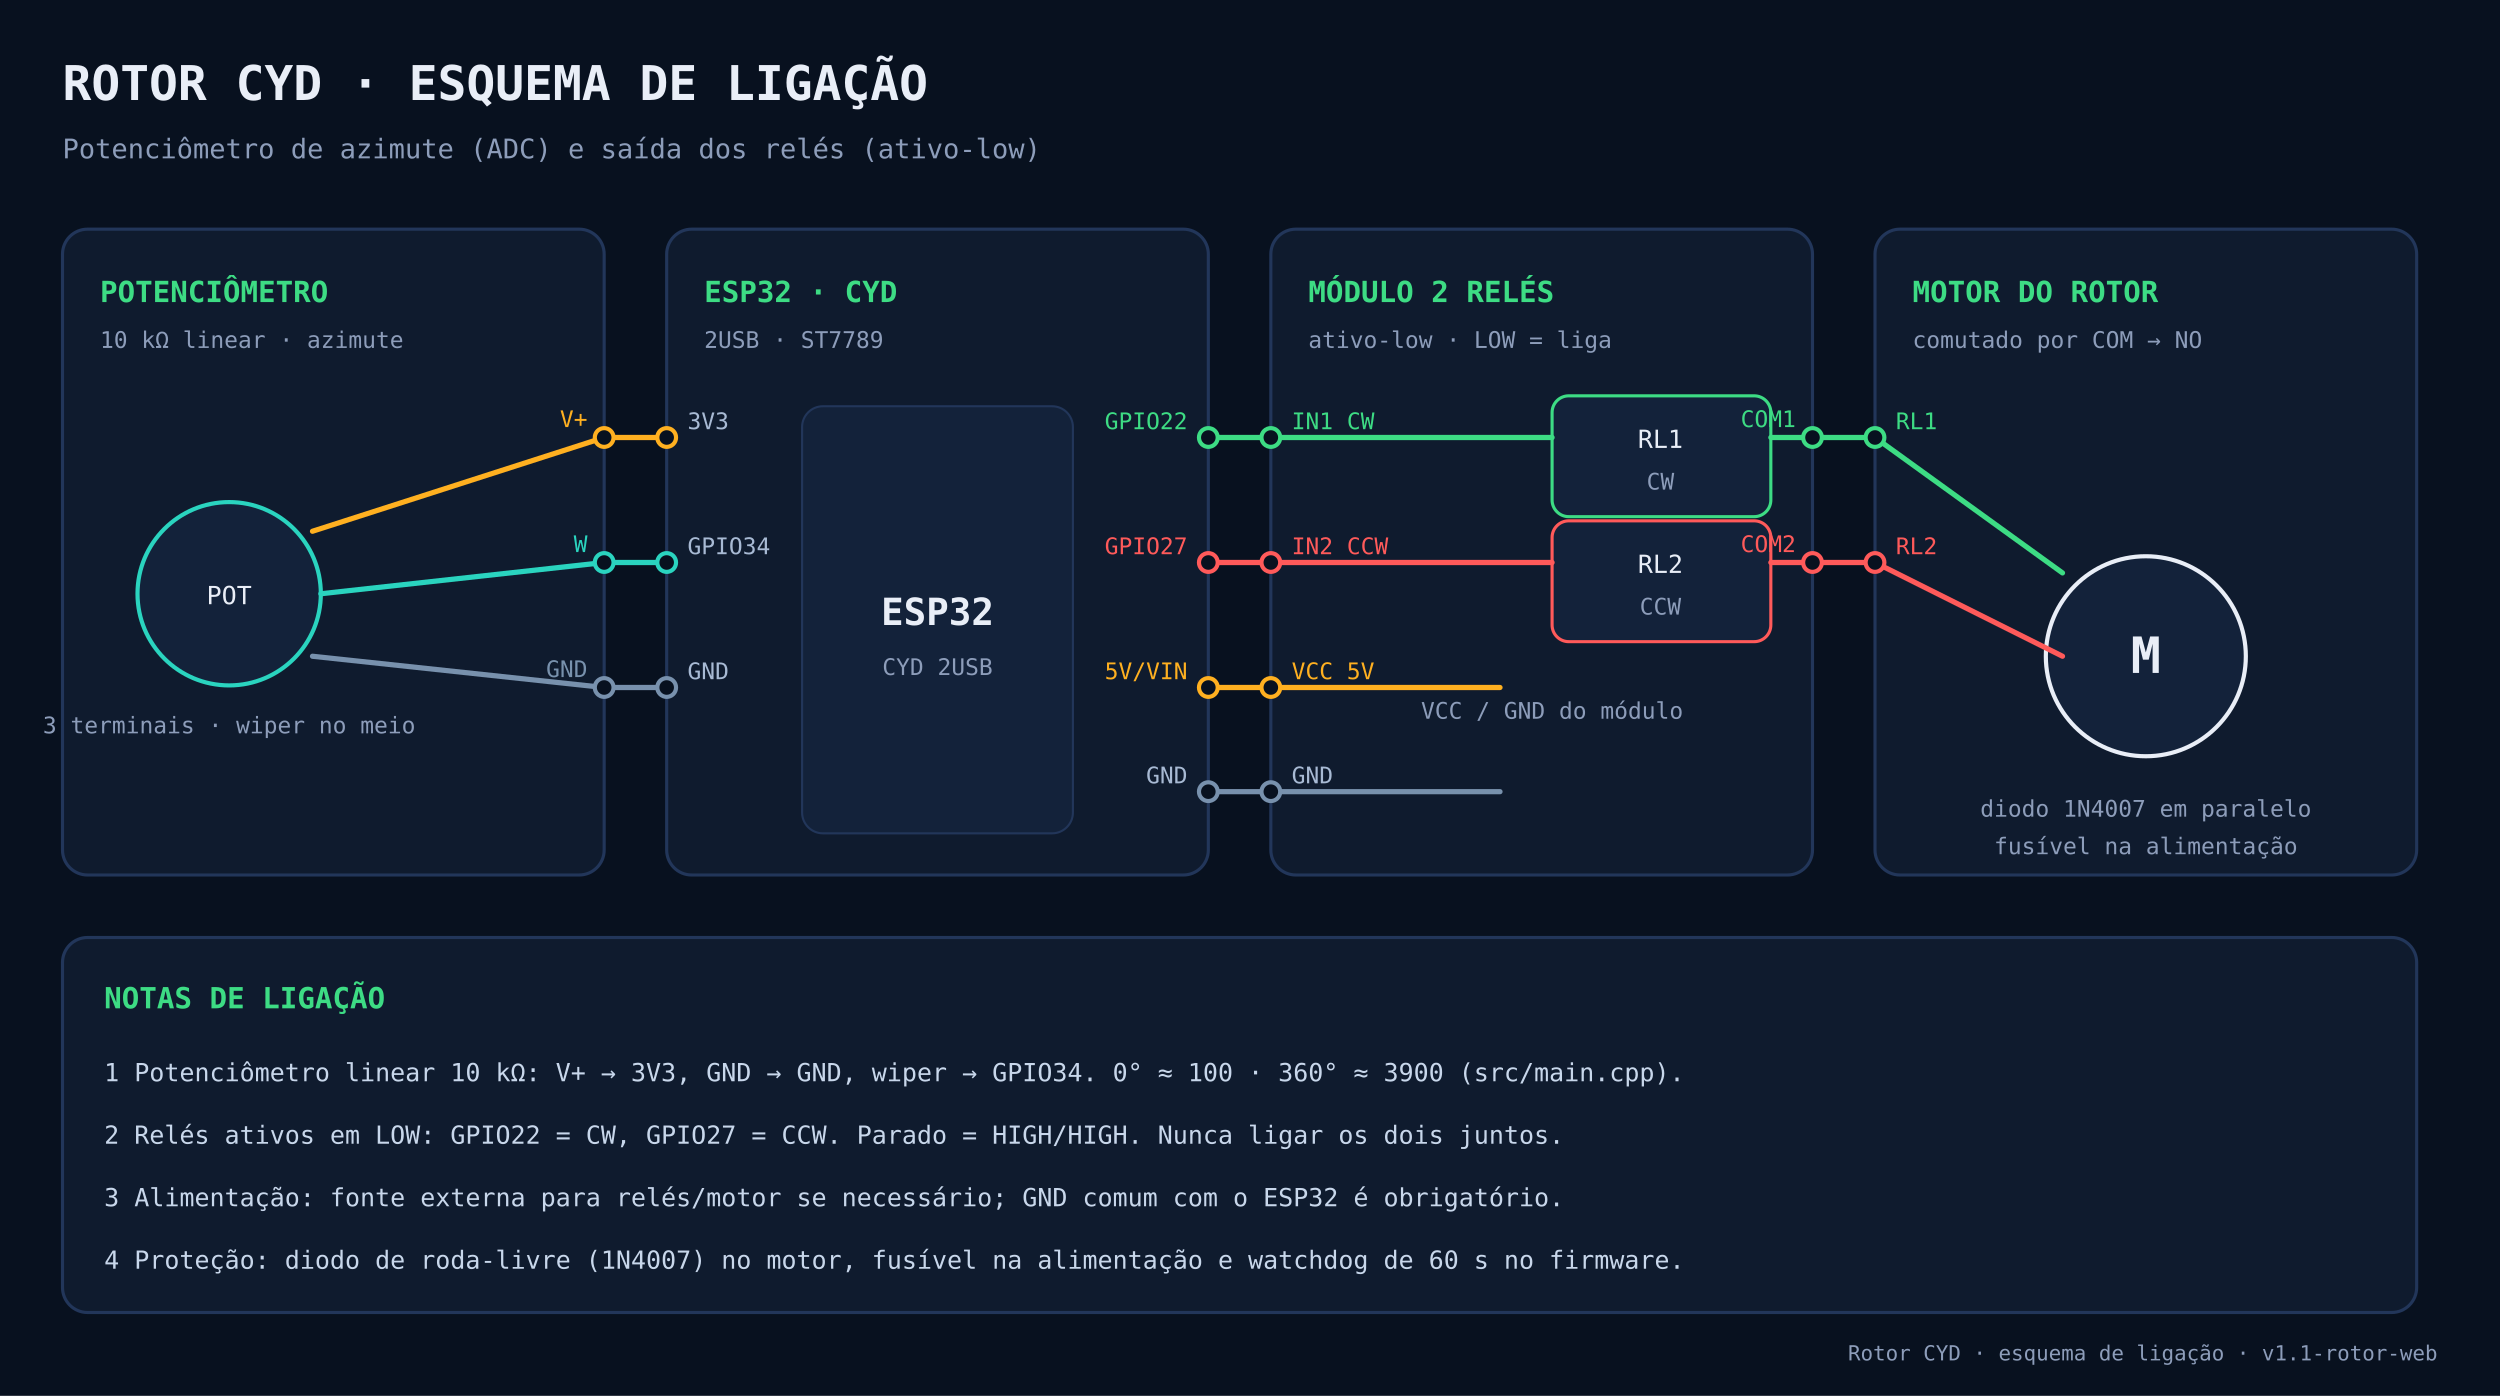
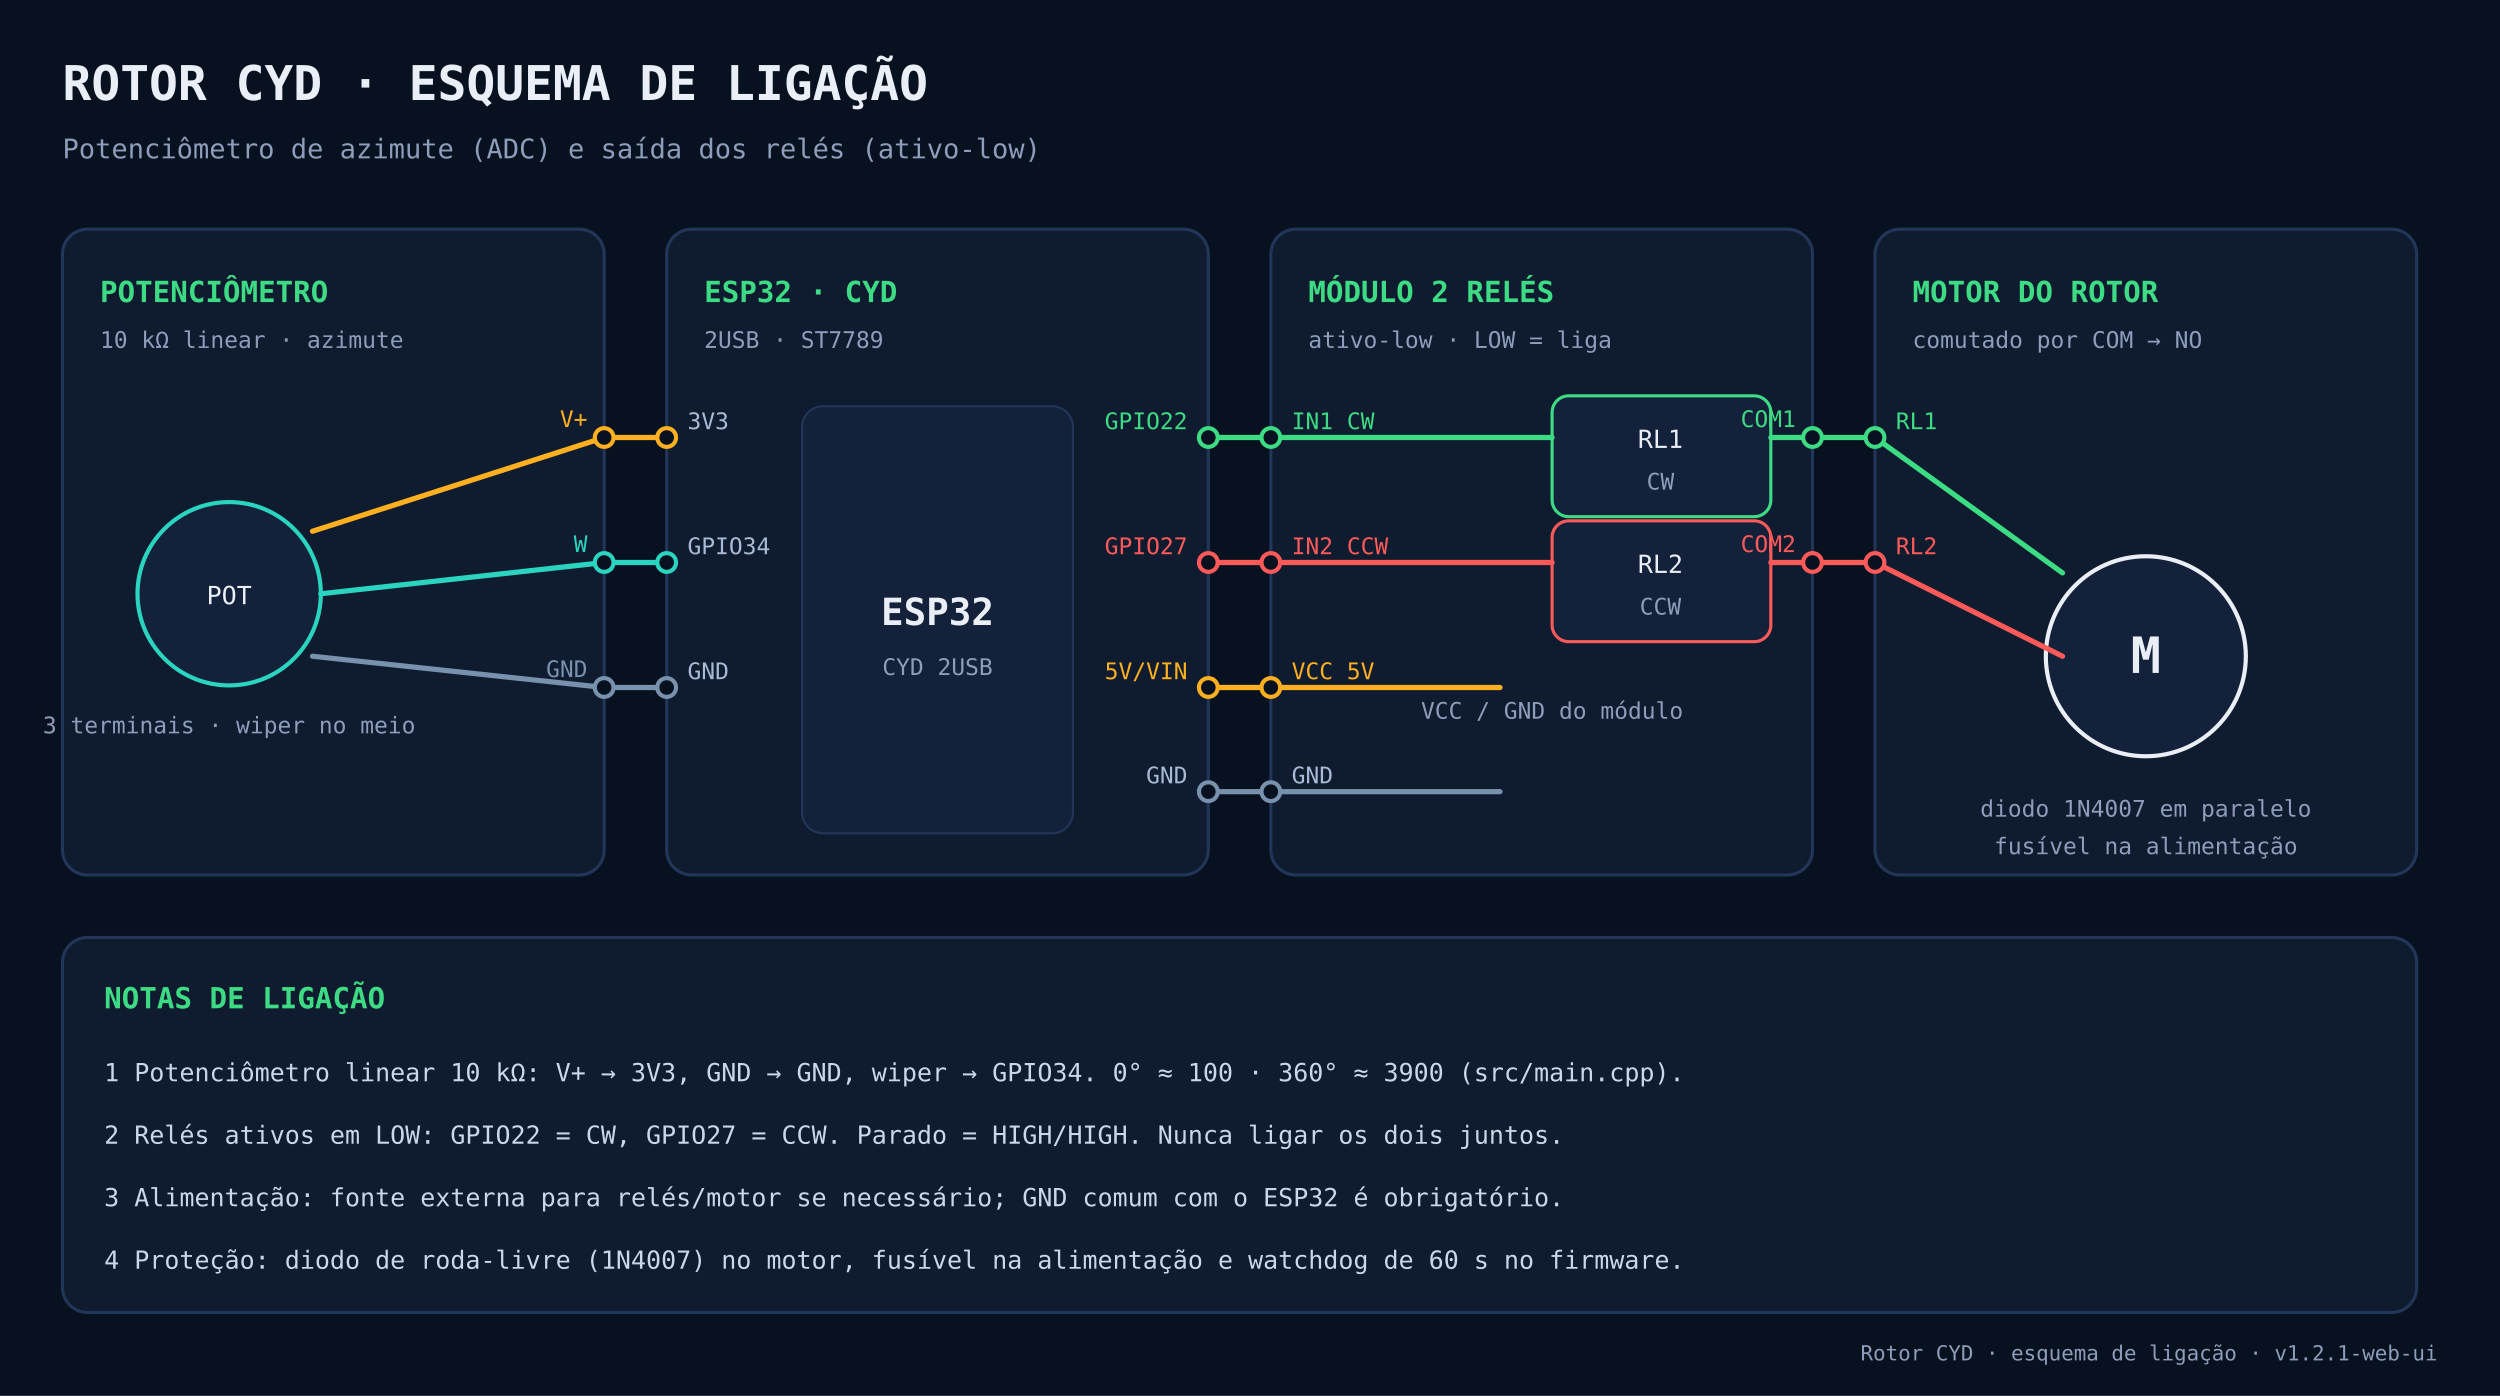
<svg xmlns="http://www.w3.org/2000/svg" width="1200" height="670" viewBox="0 0 1200 670">
  <style>
  text{font-family:Consolas,"DejaVu Sans Mono",Menlo,monospace}
  .title{font-size:23px;font-weight:700;fill:#e9eef7}
  .sub{font-size:13px;fill:#8d9dba}
  .card{fill:#0f1b2e;stroke:#22365a;stroke-width:1.5}
  .h{font-size:14px;font-weight:700;fill:#3ddc84}
  .h2{font-size:11px;fill:#8d9dba}
  .lbl{font-size:12px;fill:#e9eef7}
  .pin{font-size:11px;fill:#a8bad4}
  .note{font-size:12px;fill:#c8d7eb}
  .wire{fill:none;stroke-width:2.5;stroke-linecap:round}
</style>
  <rect width="1200" height="670" fill="#08111f" />
  <text x="30" y="48" class="title">ROTOR CYD · ESQUEMA DE LIGAÇÃO</text>
  <text x="30" y="76" class="sub">Potenciômetro de azimute (ADC) e saída dos relés (ativo-low)</text>
  <rect x="30" y="110" width="260" height="310" rx="12" class="card" />
  <text x="48" y="145" class="h">POTENCIÔMETRO</text>
  <text x="48" y="167" class="h2">10 kΩ linear · azimute</text>
  <circle cx="110" cy="285" r="44" fill="#13223a" stroke="#2ad4bf" stroke-width="2" />
  <text x="110" y="290" text-anchor="middle" class="lbl">POT</text>
  <text x="110" y="352" text-anchor="middle" class="h2">3 terminais · wiper no meio</text>
  <rect x="320" y="110" width="260" height="310" rx="12" class="card" />
  <text x="338" y="145" class="h">ESP32 · CYD</text>
  <text x="338" y="167" class="h2">2USB · ST7789</text>
  <rect x="385" y="195" width="130" height="205" rx="10" fill="#13223a" stroke="#22365a" />
  <text x="450" y="300" text-anchor="middle" font-size="18" font-weight="700" fill="#e9eef7">ESP32</text>
  <text x="450" y="324" text-anchor="middle" class="h2">CYD 2USB</text>
  <rect x="610" y="110" width="260" height="310" rx="12" class="card" />
  <text x="628" y="145" class="h">MÓDULO 2 RELÉS</text>
  <text x="628" y="167" class="h2">ativo-low · LOW = liga</text>
  <rect x="745" y="190" width="105" height="58" rx="8" fill="#13223a" stroke="#3ddc84" stroke-width="1.5" />
  <text x="797" y="215" text-anchor="middle" class="lbl">RL1</text>
  <text x="797" y="235" text-anchor="middle" class="h2">CW</text>
  <rect x="745" y="250" width="105" height="58" rx="8" fill="#13223a" stroke="#ff5a5a" stroke-width="1.5" />
  <text x="797" y="275" text-anchor="middle" class="lbl">RL2</text>
  <text x="797" y="295" text-anchor="middle" class="h2">CCW</text>
  <text x="745" y="345" text-anchor="middle" class="h2">VCC / GND do módulo</text>
  <rect x="900" y="110" width="260" height="310" rx="12" class="card" />
  <text x="918" y="145" class="h">MOTOR DO ROTOR</text>
  <text x="918" y="167" class="h2">comutado por COM → NO</text>
  <circle cx="1030" cy="315" r="48" fill="#13223a" stroke="#e9eef7" stroke-width="2" />
  <text x="1030" y="323" text-anchor="middle" font-size="24" font-weight="700" fill="#e9eef7">M</text>
  <text x="1030" y="392" text-anchor="middle" class="h2">diodo 1N4007 em paralelo</text>
  <text x="1030" y="410" text-anchor="middle" class="h2">fusível na alimentação</text>
  <path class="wire" stroke="#ffb020" d="M150 255 L290 210 L320 210" />
  <path class="wire" stroke="#2ad4bf" d="M154 285 L290 270 L320 270" />
  <path class="wire" stroke="#7891ad" d="M150 315 L290 330 L320 330" />
  <path class="wire" stroke="#3ddc84" d="M580 210 L610 210 L745 210" />
  <path class="wire" stroke="#ff5a5a" d="M580 270 L610 270 L745 270" />
  <path class="wire" stroke="#ffb020" d="M580 330 L610 330 L720 330" />
  <path class="wire" stroke="#7891ad" d="M580 380 L610 380 L720 380" />
  <path class="wire" stroke="#3ddc84" d="M850 210 L870 210 L900 210 L990 275" />
  <path class="wire" stroke="#ff5a5a" d="M850 270 L870 270 L900 270 L990 315" />
  <g fill="#08111f" stroke-width="2">
    <circle cx="290" cy="210" r="4.5" stroke="#ffb020" />
    <circle cx="290" cy="270" r="4.5" stroke="#2ad4bf" />
    <circle cx="290" cy="330" r="4.5" stroke="#7891ad" />
    <circle cx="320" cy="210" r="4.5" stroke="#ffb020" />
    <circle cx="320" cy="270" r="4.5" stroke="#2ad4bf" />
    <circle cx="320" cy="330" r="4.5" stroke="#7891ad" />
    <circle cx="580" cy="210" r="4.5" stroke="#3ddc84" />
    <circle cx="580" cy="270" r="4.5" stroke="#ff5a5a" />
    <circle cx="580" cy="330" r="4.5" stroke="#ffb020" />
    <circle cx="580" cy="380" r="4.5" stroke="#7891ad" />
    <circle cx="610" cy="210" r="4.5" stroke="#3ddc84" />
    <circle cx="610" cy="270" r="4.5" stroke="#ff5a5a" />
    <circle cx="610" cy="330" r="4.5" stroke="#ffb020" />
    <circle cx="610" cy="380" r="4.5" stroke="#7891ad" />
    <circle cx="870" cy="210" r="4.5" stroke="#3ddc84" />
    <circle cx="870" cy="270" r="4.5" stroke="#ff5a5a" />
    <circle cx="900" cy="210" r="4.5" stroke="#3ddc84" />
    <circle cx="900" cy="270" r="4.5" stroke="#ff5a5a" />
  </g>
  <g class="pin">
    <text x="282" y="205" text-anchor="end" fill="#ffb020">V+</text>
    <text x="282" y="265" text-anchor="end" fill="#2ad4bf">W</text>
    <text x="282" y="325" text-anchor="end" fill="#7891ad">GND</text>
    <text x="330" y="206">3V3</text>
    <text x="330" y="266">GPIO34</text>
    <text x="330" y="326">GND</text>
    <text x="570" y="206" text-anchor="end" fill="#3ddc84">GPIO22</text>
    <text x="570" y="266" text-anchor="end" fill="#ff5a5a">GPIO27</text>
    <text x="570" y="326" text-anchor="end" fill="#ffb020">5V/VIN</text>
    <text x="570" y="376" text-anchor="end">GND</text>
    <text x="620" y="206" fill="#3ddc84">IN1 CW</text>
    <text x="620" y="266" fill="#ff5a5a">IN2 CCW</text>
    <text x="620" y="326" fill="#ffb020">VCC 5V</text>
    <text x="620" y="376">GND</text>
    <text x="862" y="205" text-anchor="end" fill="#3ddc84">COM1</text>
    <text x="862" y="265" text-anchor="end" fill="#ff5a5a">COM2</text>
    <text x="910" y="206" fill="#3ddc84">RL1</text>
    <text x="910" y="266" fill="#ff5a5a">RL2</text>
  </g>
  <rect x="30" y="450" width="1130" height="180" rx="12" class="card" />
  <text x="50" y="484" class="h">NOTAS DE LIGAÇÃO</text>
  <g class="note">
    <text x="50" y="519">1  Potenciômetro linear 10 kΩ: V+ → 3V3, GND → GND, wiper → GPIO34.   0° ≈ 100 · 360° ≈ 3900 (src/main.cpp).</text>
    <text x="50" y="549">2  Relés ativos em LOW: GPIO22 = CW, GPIO27 = CCW.   Parado = HIGH/HIGH.   Nunca ligar os dois juntos.</text>
    <text x="50" y="579">3  Alimentação: fonte externa para relés/motor se necessário; GND comum com o ESP32 é obrigatório.</text>
    <text x="50" y="609">4  Proteção: diodo de roda-livre (1N4007) no motor, fusível na alimentação e watchdog de 60 s no firmware.</text>
  </g>
-   <text x="1170" y="653" text-anchor="end" font-size="10" fill="#8d9dba">Rotor CYD · esquema de ligação · v1.1-rotor-web</text>
+   <text x="1170" y="653" text-anchor="end" font-size="10" fill="#8d9dba">Rotor CYD · esquema de ligação · v1.2.1-web-ui</text>
</svg>
